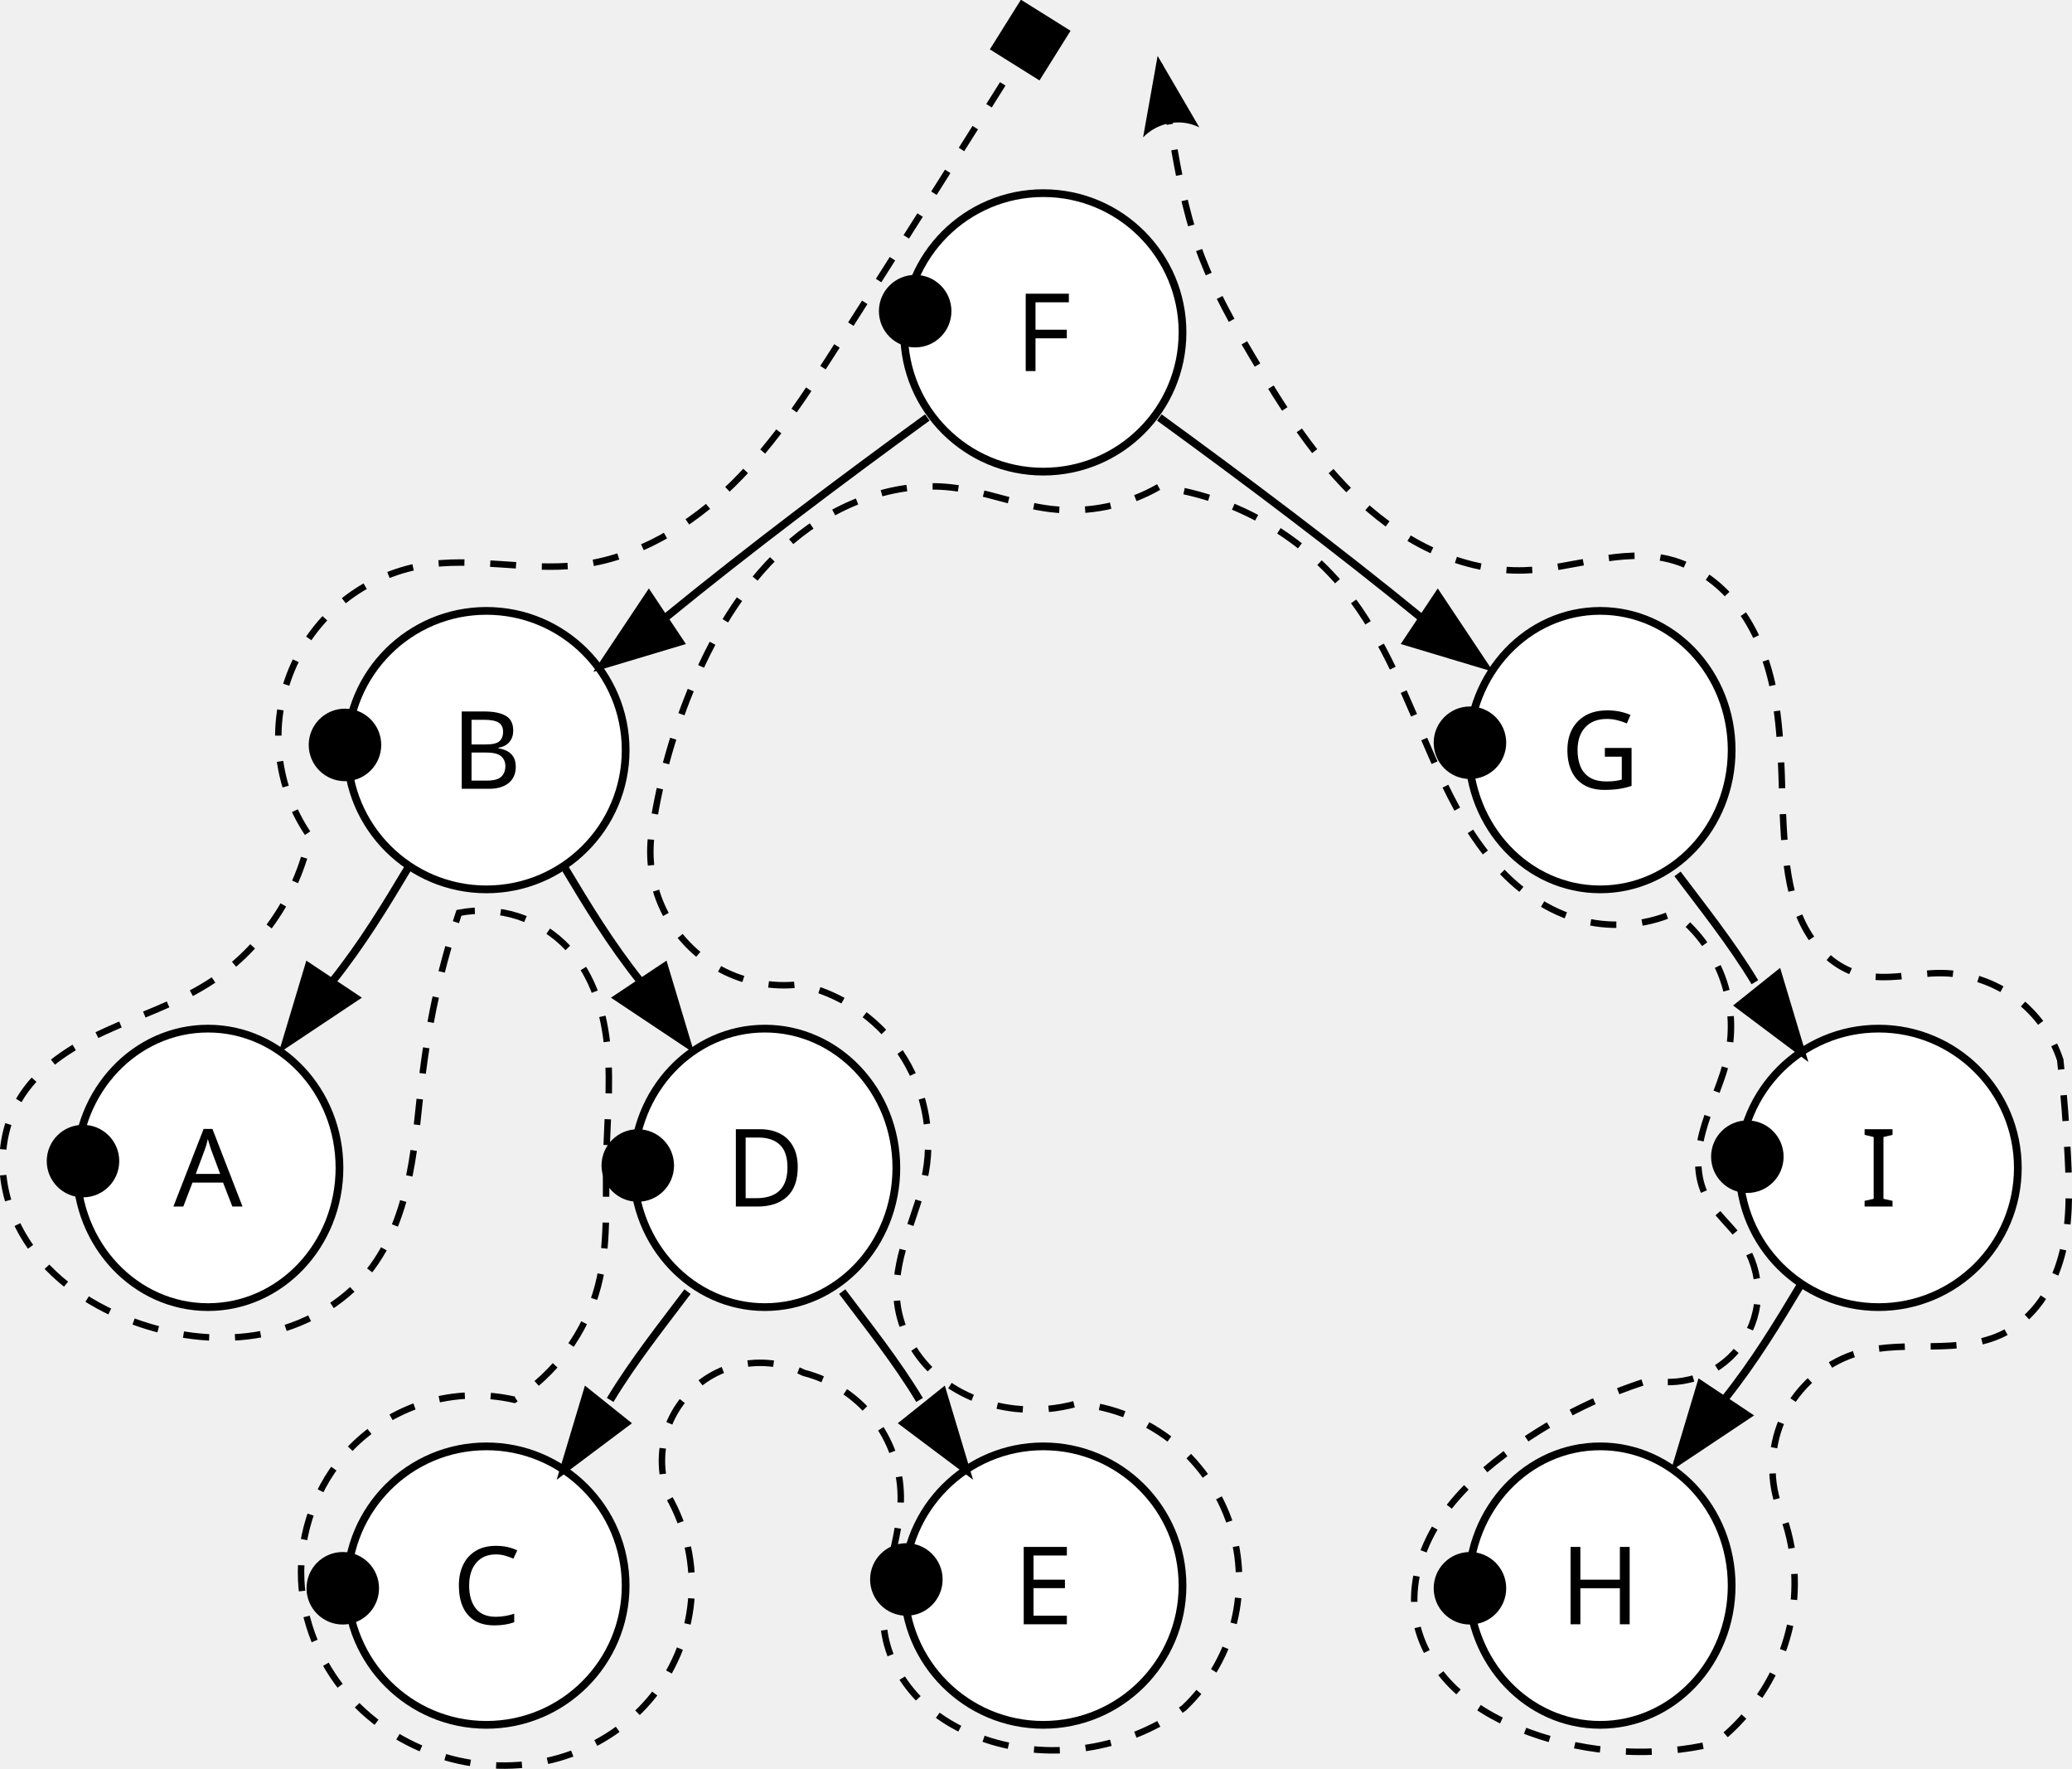
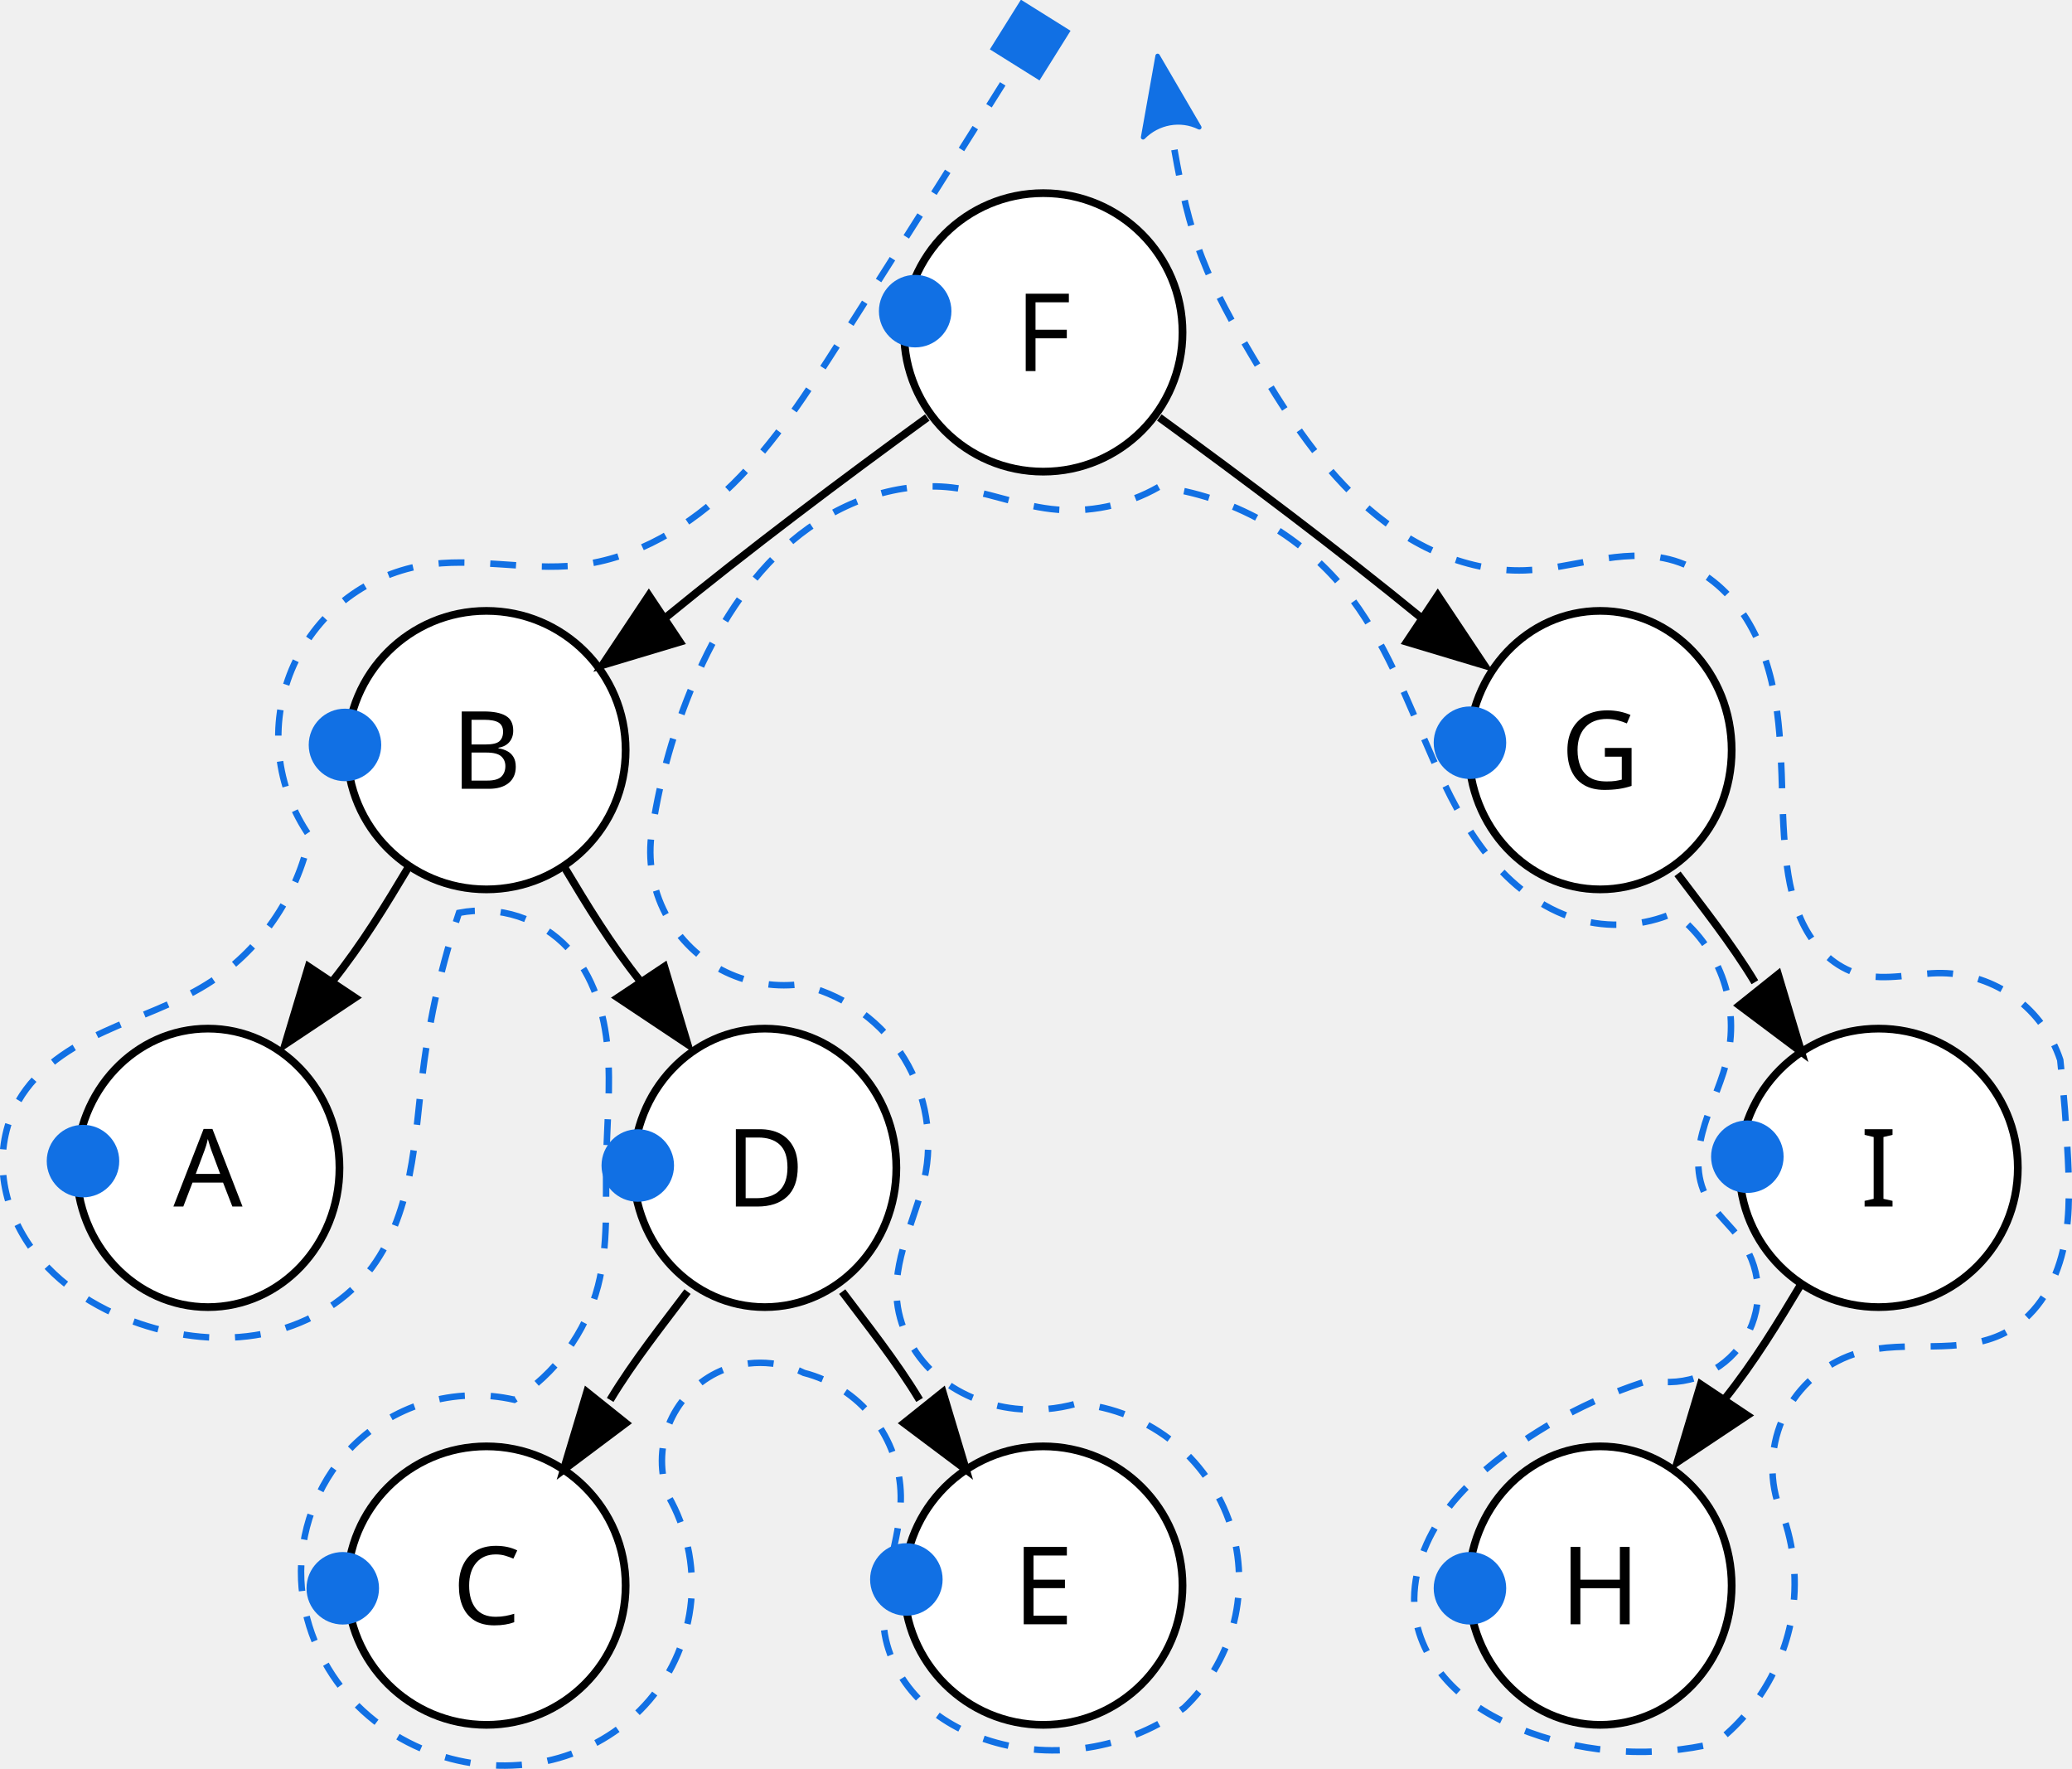
<svg xmlns="http://www.w3.org/2000/svg" width="265.906" height="226.944" id="svg3953" version="1.1">
  <defs id="defs3955">
    <marker orient="auto" refY="0" refX="0" id="SquareL" style="overflow:visible">
-       <path id="path4940" d="M -5,-5 -5,5 5,5 5,-5 -5,-5 z" style="fill-rule:evenodd;stroke:#000000;stroke-width:1pt;marker-start:none" transform="scale(0.8,0.8)" />
+       <path id="path4940" d="M -5,-5 -5,5 5,5 5,-5 -5,-5 z" style="fill-rule:evenodd;fill:#1170e4;stroke:#1170e4;stroke-width:1pt;marker-start:none" transform="scale(0.8,0.8)" />
    </marker>
    <marker style="overflow:visible" id="DistanceStart" refX="0" refY="0" orient="auto">
      <g id="g2300">
-         <path style="fill:none;stroke:#ffffff;stroke-width:1.15;stroke-linecap:square" d="M 0,0 2,0" id="path2306" />
-         <path style="fill:#000000;fill-rule:evenodd;stroke:none" d="M 0,0 13,4 9,0 13,-4 0,0 z" id="path2302" />
-         <path style="fill:none;stroke:#000000;stroke-width:1;stroke-linecap:square" d="M 0,-4 0,40" id="path2304" />
+         <path style="fill:#1170e4;stroke:#1170e4;stroke-width:1.15;stroke-linecap:square" d="M 0,0 2,0" id="path2306" />
+         <path style="fill:#1170e4;fill-rule:evenodd;stroke:#1170e4" d="M 0,0 13,4 9,0 13,-4 0,0 z" id="path2302" />
+         <path style="fill:#1170e4;stroke:#1170e4;stroke-width:1;stroke-linecap:square" d="M 0,-4 0,40" id="path2304" />
      </g>
    </marker>
    <marker orient="auto" refY="0" refX="0" id="DotL" style="overflow:visible">
-       <path id="path4931" d="m -2.5,-1 c 0,2.76 -2.24,5 -5,5 -2.76,0 -5,-2.24 -5,-5 0,-2.76 2.24,-5 5,-5 2.76,0 5,2.24 5,5 z" style="fill-rule:evenodd;stroke:#000000;stroke-width:1pt;marker-start:none;marker-end:none" transform="matrix(0.8,0,0,0.8,5.92,0.8)" />
+       <path id="path4931" d="m -2.5,-1 c 0,2.76 -2.24,5 -5,5 -2.76,0 -5,-2.24 -5,-5 0,-2.76 2.24,-5 5,-5 2.76,0 5,2.24 5,5 z" style="fill:#1170e4;fill-rule:evenodd;stroke:#1170e4;stroke-width:1pt;marker-start:none;marker-end:none" transform="matrix(0.8,0,0,0.8,5.92,0.8)" />
    </marker>
    <marker orient="auto" refY="0" refX="0" id="Arrow2Lend" style="overflow:visible">
-       <path id="path4890" style="font-size:12px;fill-rule:evenodd;stroke-width:0.625;stroke-linejoin:round" d="M 8.719,4.034 -2.207,0.016 8.719,-4.002 c -1.745,2.372 -1.735,5.617 -6e-7,8.035 z" transform="matrix(-1.1,0,0,-1.1,-1.1,0)" />
+       <path id="path4890" style="font-size:12px;fill-rule:evenodd;fill:#1170e4;stroke:#1170e4;stroke-width:0.625;stroke-linejoin:round" d="M 8.719,4.034 -2.207,0.016 8.719,-4.002 c -1.745,2.372 -1.735,5.617 -6e-7,8.035 z" transform="matrix(-1.1,0,0,-1.1,-1.1,0)" />
    </marker>
    <marker orient="auto" refY="0" refX="0" id="Arrow1Lstart" style="overflow:visible">
-       <path id="path4869" d="M 0,0 5,-5 -12.5,0 5,5 0,0 z" style="fill-rule:evenodd;stroke:#000000;stroke-width:1pt;marker-start:none" transform="matrix(0.8,0,0,0.8,10,0)" />
+       <path id="path4869" d="M 0,0 5,-5 -12.5,0 5,5 0,0 z" style="fill:#1170e4;fill-rule:evenodd;stroke:#1170e4;stroke-width:1pt;marker-start:none" transform="matrix(0.8,0,0,0.8,10,0)" />
    </marker>
  </defs>
  <g id="layer1" transform="translate(-275.6562,-78.77478)">
    <g transform="matrix(0.9925764,0,0,0.9925764,278.5265,98.59406)" id="graph0" class="graph" style="font-size:14px;font-family:Times-Roman">
      <g id="node1" class="node">
        <ellipse d="m 78,185 c 0,9.941 -8.059,18 -18,18 -9.941,0 -18,-8.059 -18,-18 0,-9.941 8.059,-18 18,-18 9.941,0 18,8.059 18,18 z" cx="60" cy="185" rx="18" ry="18" style="fill:#ffffff;stroke:#000000" id="ellipse10" />
        <text style="text-anchor:middle" x="60" y="190" id="text12">C</text>
      </g>
      <g id="node2" class="node">
        <ellipse d="m 150,185 c 0,9.941 -8.059,18 -18,18 -9.941,0 -18,-8.059 -18,-18 0,-9.941 8.059,-18 18,-18 9.941,0 18,8.059 18,18 z" cx="132" cy="185" rx="18" ry="18" style="fill:#ffffff;stroke:#000000" id="ellipse17" />
        <text style="text-anchor:middle" x="132" y="190" id="text19">E</text>
      </g>
      <g id="node3" class="node">
        <ellipse d="m 221,185 c 0,9.941 -7.611,18 -17,18 -9.389,0 -17,-8.059 -17,-18 0,-9.941 7.611,-18 17,-18 9.389,0 17,8.059 17,18 z" cx="204" cy="185" rx="17" ry="18" style="fill:#ffffff;stroke:#000000" id="ellipse24" />
        <text style="text-anchor:middle" x="204" y="190" id="text26">H</text>
      </g>
      <g id="node4" class="node">
        <ellipse d="m 41,131 c 0,9.941 -7.611,18 -17,18 -9.389,0 -17,-8.059 -17,-18 0,-9.941 7.611,-18 17,-18 9.389,0 17,8.059 17,18 z" cx="24" cy="131" rx="17" ry="18" style="fill:#ffffff;stroke:#000000" id="ellipse31" />
        <text style="text-anchor:middle" x="24" y="136" id="text33">A</text>
      </g>
      <g id="node5" class="node">
        <ellipse d="m 113,131 c 0,9.941 -7.611,18 -17,18 -9.389,0 -17,-8.059 -17,-18 0,-9.941 7.611,-18 17,-18 9.389,0 17,8.059 17,18 z" cx="96" cy="131" rx="17" ry="18" style="fill:#ffffff;stroke:#000000" id="ellipse38" />
        <text style="text-anchor:middle" x="96" y="136" id="text40">D</text>
      </g>
      <g id="edge6" class="edge">
        <path style="fill:none;stroke:#000000" d="m 86,147 c -3,4 -7,9 -10,14" id="path45" />
        <polygon style="fill:#000000;stroke:#000000" points="78,164 70,170 73,160 78,164 " id="polygon47" />
      </g>
      <g id="edge8" class="edge">
        <path style="fill:none;stroke:#000000" d="m 106,147 c 3,4 7,9 10,14" id="path52" />
        <polygon style="fill:#000000;stroke:#000000" points="119,160 122,170 114,164 119,160 " id="polygon54" />
      </g>
      <g id="node6" class="node">
        <ellipse d="m 258,131 c 0,9.941 -8.059,18 -18,18 -9.941,0 -18,-8.059 -18,-18 0,-9.941 8.059,-18 18,-18 9.941,0 18,8.059 18,18 z" cx="240" cy="131" rx="18" ry="18" style="fill:#ffffff;stroke:#000000" id="ellipse59" />
        <text style="text-anchor:middle" x="240" y="136" id="text61">I</text>
      </g>
      <g id="edge12" class="edge">
        <path style="fill:none;stroke:#000000" d="m 230,146 c -3,5 -6,10 -10,15" id="path66" />
        <polygon style="fill:#000000;stroke:#000000" points="223,163 214,169 217,159 223,163 " id="polygon68" />
      </g>
      <g id="node7" class="node">
        <ellipse d="m 78,77 c 0,9.941 -8.059,18 -18,18 -9.941,0 -18,-8.059 -18,-18 0,-9.941 8.059,-18 18,-18 9.941,0 18,8.059 18,18 z" cx="60" cy="77" rx="18" ry="18" style="fill:#ffffff;stroke:#000000" id="ellipse73" />
        <text style="text-anchor:middle" x="60" y="82" id="text75">B</text>
      </g>
      <g id="edge3" class="edge">
        <path style="fill:none;stroke:#000000" d="m 50,92 c -3,5 -6,10 -10,15" id="path80" />
        <polygon style="fill:#000000;stroke:#000000" points="43,109 34,115 37,105 43,109 " id="polygon82" />
      </g>
      <g id="edge5" class="edge">
        <path style="fill:none;stroke:#000000" d="m 70,92 c 3,5 6,10 10,15" id="path87" />
        <polygon style="fill:#000000;stroke:#000000" points="83,105 86,115 77,109 83,105 " id="polygon89" />
      </g>
      <g id="node8" class="node">
        <ellipse d="m 221,77 c 0,9.941 -7.611,18 -17,18 -9.389,0 -17,-8.059 -17,-18 0,-9.941 7.611,-18 17,-18 9.389,0 17,8.059 17,18 z" cx="204" cy="77" rx="17" ry="18" style="fill:#ffffff;stroke:#000000" id="ellipse94" />
        <text style="text-anchor:middle" x="204" y="82" id="text96">G</text>
      </g>
      <g id="edge11" class="edge">
        <path style="fill:none;stroke:#000000" d="m 214,93 c 3,4 7,9 10,14" id="path101" />
        <polygon style="fill:#000000;stroke:#000000" points="227,106 230,116 222,110 227,106 " id="polygon103" />
      </g>
      <g id="node9" class="node">
        <ellipse d="m 150,23 c 0,9.941 -8.059,18 -18,18 -9.941,0 -18,-8.059 -18,-18 0,-9.941 8.059,-18 18,-18 9.941,0 18,8.059 18,18 z" cx="132" cy="23" rx="18" ry="18" style="fill:#ffffff;stroke:#000000" id="ellipse108" />
        <text style="text-anchor:middle" x="132" y="28" id="text110">F</text>
      </g>
      <g id="edge2" class="edge">
        <path style="fill:none;stroke:#000000" d="M 117,34 C 106,42 94,51 83,60" id="path115" />
        <polygon style="fill:#000000;stroke:#000000" points="85,63 75,66 81,57 85,63 " id="polygon117" />
      </g>
      <g id="edge10" class="edge">
        <path style="fill:none;stroke:#000000" d="m 147,34 c 11,8 23,17 34,26" id="path122" />
        <polygon style="fill:#000000;stroke:#000000" points="183,57 189,66 179,63 183,57 " id="polygon124" />
      </g>
    </g>
-     <path style="fill:none;stroke:#000000;stroke-width:0.829;stroke-linecap:butt;stroke-linejoin:miter;stroke-miterlimit:4;stroke-opacity:1;stroke-dasharray:3.316, 3.316;stroke-dashoffset:0;marker-start:url(#SquareL);marker-end:url(#Arrow2Lend)" d="m 407.866,83.916 c -8.092,12.934 -16.242,25.833 -24.448,38.695 -4.109,6.44 -8.28,12.931 -13.725,18.289 -5.443,5.357 -12.351,9.564 -19.942,10.402 -3.305,0.365 -6.644,0.089 -9.961,-0.136 -1e-5,0 -3e-5,0 -4e-5,0 -3.308,-0.224 -6.652,-0.399 -9.919,0.164 -3.679,0.634 -7.192,2.211 -10.111,4.539 -10e-6,1e-5 -2e-5,2e-5 -3e-5,2e-5 -2.919,2.328 -5.238,5.402 -6.674,8.848 -1.436,3.446 -1.988,7.257 -1.587,10.969 0.401,3.712 1.754,7.317 3.893,10.377 -1.573,7.776 -6.477,14.833 -13.215,19.02 -4.086,2.539 -8.721,4.026 -13.09,6.04 -2e-5,0 -3e-5,1e-5 -4e-5,2e-5 -4.367,2.014 -8.657,4.739 -11.057,8.906 -10e-6,1e-5 -10e-6,2e-5 -2e-5,3e-5 -1.55,2.691 -2.21,5.863 -2.007,8.961 0.203,3.099 1.253,6.121 2.893,8.758 3.278,5.274 8.796,8.884 14.679,10.871 10e-6,0 2e-5,1e-5 4e-5,1e-5 5.052,1.706 10.531,2.322 15.766,1.306 1e-5,-1e-5 2e-5,-1e-5 3e-5,-1e-5 5.233,-1.015 10.204,-3.732 13.537,-7.892 2.833,-3.536 4.392,-7.94 5.289,-12.381 0,-1e-5 10e-6,-3e-5 10e-6,-4e-5 0.898,-4.441 1.181,-8.98 1.751,-13.475 0.873,-6.888 2.422,-13.69 4.618,-20.276 2.522,-0.496 5.171,-0.336 7.615,0.46 2.444,0.796 4.679,2.227 6.425,4.113 2e-5,1e-5 3e-5,3e-5 5e-5,5e-5 3.211,3.469 4.631,8.273 5.041,12.983 0.41,4.711 -0.085,9.447 -0.179,14.175 -0.107,5.408 0.302,10.912 -1.06,16.147 -1.557,5.985 -5.486,11.326 -10.736,14.595 -3.776,-0.864 -7.779,-0.722 -11.484,0.407 -3.705,1.129 -7.107,3.245 -9.758,6.068 -4.154,4.423 -6.38,10.585 -6.11,16.646 0,2e-5 0,3e-5 0,4e-5 0.238,5.341 2.369,10.562 5.838,14.629 10e-6,10e-6 2e-5,2e-5 3e-5,3e-5 3.47,4.068 8.248,6.979 13.422,8.326 4.512,1.174 9.341,1.171 13.821,-0.118 4.48,-1.29 8.596,-3.877 11.615,-7.429 3.022,-3.556 4.917,-8.06 5.346,-12.708 10e-6,-3e-5 10e-6,-5e-5 10e-6,-8e-5 0.429,-4.647 -0.61,-9.422 -2.931,-13.471 -1.104,-2.895 -1.09,-6.204 0.039,-9.09 0,-10e-6 1e-5,-3e-5 1e-5,-4e-5 1.128,-2.886 3.362,-5.327 6.137,-6.706 3.472,-1.725 7.761,-1.725 11.233,0 3.479,0.888 6.651,2.949 8.876,5.768 2.225,2.819 3.493,6.382 3.548,9.973 0.045,2.89 -0.667,5.73 -1.3,8.55 -0.633,2.82 -1.194,5.716 -0.846,8.585 0,2e-5 0,3e-5 0,4e-5 0.438,3.608 2.333,6.964 4.973,9.462 2.641,2.498 5.992,4.174 9.498,5.134 10e-6,0 2e-5,1e-5 4e-5,1e-5 8.134,2.226 17.273,0.513 24.049,-4.508 2.954,-2.808 5.13,-6.429 6.222,-10.356 1.092,-3.927 1.099,-8.151 0.019,-12.082 -1.222,-4.449 -3.842,-8.506 -7.395,-11.45 -3.553,-2.944 -8.025,-4.765 -12.624,-5.141 -2e-5,0 -3e-5,0 -4e-5,0 -2.568,0.724 -5.277,0.948 -7.929,0.656 -10e-6,0 -2e-5,0 -4e-5,0 -3.776,-0.416 -7.47,-1.914 -10.288,-4.462 -10e-6,-1e-5 -2e-5,-1e-5 -2e-5,-2e-5 -2.817,-2.547 -4.707,-6.174 -4.91,-9.966 -0.147,-2.748 0.563,-5.469 1.415,-8.086 0.852,-2.617 1.857,-5.201 2.333,-7.912 0.924,-5.267 -0.282,-10.884 -3.286,-15.308 -3.004,-4.424 -7.78,-7.617 -13.016,-8.701 -3.389,0.388 -6.892,-0.268 -9.912,-1.857 -2e-5,-1e-5 -4e-5,-2e-5 -7e-5,-3e-5 -3.236,-1.702 -5.901,-4.473 -7.477,-7.773 -1.575,-3.3 -2.054,-7.115 -1.342,-10.702 0,-2e-5 1e-5,-5e-5 1e-5,-7e-5 0.986,-6.307 2.755,-12.49 5.253,-18.364 1e-5,-2e-5 2e-5,-5e-5 3e-5,-7e-5 2.908,-6.836 6.898,-13.358 12.563,-18.165 5.661,-4.804 13.166,-7.752 20.541,-6.897 4.324,0.502 8.427,2.254 12.751,2.762 4.758,0.559 9.691,-0.455 13.843,-2.845 2e-5,-2e-5 4e-5,-3e-5 6e-5,-4e-5 9.24,1.134 17.984,5.978 23.845,13.21 5.152,6.358 7.996,14.215 11.306,21.699 1.925,4.351 4.058,8.661 7.033,12.374 10e-6,2e-5 3e-5,4e-5 5e-5,6e-5 2.975,3.712 6.873,6.824 11.435,8.169 2e-5,1e-5 5e-5,1e-5 7e-5,2e-5 4.083,1.204 8.592,0.917 12.489,-0.795 2.771,2.063 4.932,4.935 6.148,8.168 10e-6,2e-5 2e-5,4e-5 2e-5,6e-5 1.215,3.233 1.48,6.819 0.754,10.196 -0.645,3.001 -2.038,5.785 -2.95,8.716 -0.456,1.466 -0.792,2.979 -0.842,4.513 -0.05,1.534 0.195,3.095 0.855,4.48 1.122,2.353 3.318,4 4.789,6.152 10e-6,2e-5 3e-5,4e-5 4e-5,6e-5 1.285,1.881 1.993,4.151 2.004,6.429 0,2e-5 0,5e-5 0,7e-5 0.011,2.278 -0.674,4.555 -1.94,6.448 -1.266,1.893 -3.109,3.396 -5.218,4.256 -2.109,0.859 -4.478,1.072 -6.707,0.603 -6.72,2.08 -13.077,5.33 -18.697,9.56 -3.434,2.584 -6.638,5.585 -8.832,9.28 -2.193,3.694 -3.307,8.163 -2.401,12.363 0.738,3.425 2.776,6.491 5.391,8.823 2.615,2.332 5.788,3.973 9.08,5.172 2e-5,1e-5 5e-5,2e-5 7e-5,3e-5 7.6,2.769 16.02,3.251 23.886,1.367 2e-5,-10e-6 4e-5,-3e-5 6e-5,-4e-5 5.556,-4.244 9.267,-10.84 10.009,-17.791 0.483,-4.519 -0.255,-9.164 -2.113,-13.311 -1.128,-3.871 -0.642,-8.192 1.317,-11.716 1.959,-3.524 5.372,-6.218 9.255,-7.304 3.034,-0.848 6.239,-0.741 9.389,-0.784 3.15,-0.043 6.404,-0.27 9.21,-1.701 1.871,-0.954 3.463,-2.414 4.682,-4.124 1.219,-1.709 2.074,-3.663 2.631,-5.688 0,-2e-5 10e-6,-4e-5 2e-5,-7e-5 1.114,-4.049 1.045,-8.321 0.845,-12.515 0,-2e-5 0,-5e-5 0,-7e-5 -0.203,-4.246 -0.532,-8.485 -0.987,-12.711 -1.047,-3.184 -3.11,-6.027 -5.812,-8.01 -2.702,-1.983 -6.034,-3.097 -9.385,-3.139 -1.771,-0.022 -3.53,0.245 -5.294,0.401 -1.764,0.156 -3.568,0.199 -5.278,-0.263 -1.525,-0.411 -2.931,-1.218 -4.113,-2.266 -2e-5,-2e-5 -3e-5,-3e-5 -5e-5,-5e-5 -1.181,-1.048 -2.142,-2.333 -2.887,-3.726 -1.49,-2.785 -2.111,-5.952 -2.447,-9.093 0,-2e-5 -10e-6,-5e-5 -10e-6,-7e-5 -0.75,-6.999 -0.186,-14.132 -1.525,-21.043 -0.729,-3.766 -2.046,-7.469 -4.287,-10.582 -2.24,-3.112 -5.467,-5.605 -9.189,-6.526 -3.021,-0.748 -6.202,-0.446 -9.271,0.072 -3.069,0.518 -6.12,1.249 -9.231,1.351 -2e-5,0 -5e-5,0 -7e-5,0 -3.903,0.128 -7.811,-0.75 -11.383,-2.329 -3.572,-1.579 -6.818,-3.847 -9.691,-6.492 -5.747,-5.291 -9.967,-12.003 -13.946,-18.725 -2.399,-4.052 -4.713,-8.179 -6.408,-12.572 -1.695,-4.393 -2.679,-9.026 -3.503,-13.662 l -1.982,-11.15" id="path2938" />
-     <path style="fill:#000000;fill-opacity:1;stroke:#000000;stroke-width:1.048;stroke-linejoin:round;stroke-miterlimit:4;stroke-opacity:1;stroke-dasharray:none;stroke-dashoffset:0" id="path5876" d="m -141.429,122.705 c 0,2.959 -2.398,5.357 -5.357,5.357 -2.959,0 -5.357,-2.398 -5.357,-5.357 0,-2.959 2.398,-5.357 5.357,-5.357 2.959,0 5.357,2.398 5.357,5.357 z" transform="matrix(0.7910759,0,0,0.7910759,436.0468,77.2861)" />
-     <path style="fill:#000000;fill-opacity:1;stroke:#000000;stroke-width:1.048;stroke-linejoin:round;stroke-miterlimit:4;stroke-opacity:1;stroke-dasharray:none;stroke-dashoffset:0" id="path5876-9" d="m -141.429,122.705 c 0,2.959 -2.398,5.357 -5.357,5.357 -2.959,0 -5.357,-2.398 -5.357,-5.357 0,-2.959 2.398,-5.357 5.357,-5.357 2.959,0 5.357,2.398 5.357,5.357 z" transform="matrix(0.7910759,0,0,0.7910759,509.2213,21.62826)" />
-     <path style="fill:#000000;fill-opacity:1;stroke:#000000;stroke-width:1.048;stroke-linejoin:round;stroke-miterlimit:4;stroke-opacity:1;stroke-dasharray:none;stroke-dashoffset:0" id="path5876-2" d="m -141.429,122.705 c 0,2.959 -2.398,5.357 -5.357,5.357 -2.959,0 -5.357,-2.398 -5.357,-5.357 0,-2.959 2.398,-5.357 5.357,-5.357 2.959,0 5.357,2.398 5.357,5.357 z" transform="matrix(0.7910759,0,0,0.7910759,402.4261,130.6837)" />
-     <path style="fill:#000000;fill-opacity:1;stroke:#000000;stroke-width:1.048;stroke-linejoin:round;stroke-miterlimit:4;stroke-opacity:1;stroke-dasharray:none;stroke-dashoffset:0" id="path5876-95" d="m -141.429,122.705 c 0,2.959 -2.398,5.357 -5.357,5.357 -2.959,0 -5.357,-2.398 -5.357,-5.357 0,-2.959 2.398,-5.357 5.357,-5.357 2.959,0 5.357,2.398 5.357,5.357 z" transform="matrix(0.7910759,0,0,0.7910759,435.7643,185.494)" />
-     <path style="fill:#000000;fill-opacity:1;stroke:#000000;stroke-width:1.048;stroke-linejoin:round;stroke-miterlimit:4;stroke-opacity:1;stroke-dasharray:none;stroke-dashoffset:0" id="path5876-3" d="m -141.429,122.705 c 0,2.959 -2.398,5.357 -5.357,5.357 -2.959,0 -5.357,-2.398 -5.357,-5.357 0,-2.959 2.398,-5.357 5.357,-5.357 2.959,0 5.357,2.398 5.357,5.357 z" transform="matrix(0.7910759,0,0,0.7910759,473.6229,131.2488)" />
-     <path style="fill:#000000;fill-opacity:1;stroke:#000000;stroke-width:1.048;stroke-linejoin:round;stroke-miterlimit:4;stroke-opacity:1;stroke-dasharray:none;stroke-dashoffset:0" id="path5876-27" d="m -141.429,122.705 c 0,2.959 -2.398,5.357 -5.357,5.357 -2.959,0 -5.357,-2.398 -5.357,-5.357 0,-2.959 2.398,-5.357 5.357,-5.357 2.959,0 5.357,2.398 5.357,5.357 z" transform="matrix(0.7910759,0,0,0.7910759,508.0912,184.3639)" />
-     <path style="fill:#000000;fill-opacity:1;stroke:#000000;stroke-width:1.048;stroke-linejoin:round;stroke-miterlimit:4;stroke-opacity:1;stroke-dasharray:none;stroke-dashoffset:0" id="path5876-31" d="m -141.429,122.705 c 0,2.959 -2.398,5.357 -5.357,5.357 -2.959,0 -5.357,-2.398 -5.357,-5.357 0,-2.959 2.398,-5.357 5.357,-5.357 2.959,0 5.357,2.398 5.357,5.357 z" transform="matrix(0.7910759,0,0,0.7910759,580.4181,77.00357)" />
-     <path style="fill:#000000;fill-opacity:1;stroke:#000000;stroke-width:1.048;stroke-linejoin:round;stroke-miterlimit:4;stroke-opacity:1;stroke-dasharray:none;stroke-dashoffset:0" id="path5876-8" d="m -141.429,122.705 c 0,2.959 -2.398,5.357 -5.357,5.357 -2.959,0 -5.357,-2.398 -5.357,-5.357 0,-2.959 2.398,-5.357 5.357,-5.357 2.959,0 5.357,2.398 5.357,5.357 z" transform="matrix(0.7910759,0,0,0.7910759,616.0166,130.1187)" />
-     <path style="fill:#000000;fill-opacity:1;stroke:#000000;stroke-width:1.048;stroke-linejoin:round;stroke-miterlimit:4;stroke-opacity:1;stroke-dasharray:none;stroke-dashoffset:0" id="path5876-5" d="m -141.429,122.705 c 0,2.959 -2.398,5.357 -5.357,5.357 -2.959,0 -5.357,-2.398 -5.357,-5.357 0,-2.959 2.398,-5.357 5.357,-5.357 2.959,0 5.357,2.398 5.357,5.357 z" transform="matrix(0.7910759,0,0,0.7910759,580.4181,185.494)" />
+     <path style="fill:none;stroke:#1170e4;stroke-width:0.829;stroke-linecap:butt;stroke-linejoin:miter;stroke-miterlimit:4;stroke-opacity:1;stroke-dasharray:3.316, 3.316;stroke-dashoffset:0;marker-start:url(#SquareL);marker-end:url(#Arrow2Lend)" d="m 407.866,83.916 c -8.092,12.934 -16.242,25.833 -24.448,38.695 -4.109,6.44 -8.28,12.931 -13.725,18.289 -5.443,5.357 -12.351,9.564 -19.942,10.402 -3.305,0.365 -6.644,0.089 -9.961,-0.136 -1e-5,0 -3e-5,0 -4e-5,0 -3.308,-0.224 -6.652,-0.399 -9.919,0.164 -3.679,0.634 -7.192,2.211 -10.111,4.539 -10e-6,1e-5 -2e-5,2e-5 -3e-5,2e-5 -2.919,2.328 -5.238,5.402 -6.674,8.848 -1.436,3.446 -1.988,7.257 -1.587,10.969 0.401,3.712 1.754,7.317 3.893,10.377 -1.573,7.776 -6.477,14.833 -13.215,19.02 -4.086,2.539 -8.721,4.026 -13.09,6.04 -2e-5,0 -3e-5,1e-5 -4e-5,2e-5 -4.367,2.014 -8.657,4.739 -11.057,8.906 -10e-6,1e-5 -10e-6,2e-5 -2e-5,3e-5 -1.55,2.691 -2.21,5.863 -2.007,8.961 0.203,3.099 1.253,6.121 2.893,8.758 3.278,5.274 8.796,8.884 14.679,10.871 10e-6,0 2e-5,1e-5 4e-5,1e-5 5.052,1.706 10.531,2.322 15.766,1.306 1e-5,-1e-5 2e-5,-1e-5 3e-5,-1e-5 5.233,-1.015 10.204,-3.732 13.537,-7.892 2.833,-3.536 4.392,-7.94 5.289,-12.381 0,-1e-5 10e-6,-3e-5 10e-6,-4e-5 0.898,-4.441 1.181,-8.98 1.751,-13.475 0.873,-6.888 2.422,-13.69 4.618,-20.276 2.522,-0.496 5.171,-0.336 7.615,0.46 2.444,0.796 4.679,2.227 6.425,4.113 2e-5,1e-5 3e-5,3e-5 5e-5,5e-5 3.211,3.469 4.631,8.273 5.041,12.983 0.41,4.711 -0.085,9.447 -0.179,14.175 -0.107,5.408 0.302,10.912 -1.06,16.147 -1.557,5.985 -5.486,11.326 -10.736,14.595 -3.776,-0.864 -7.779,-0.722 -11.484,0.407 -3.705,1.129 -7.107,3.245 -9.758,6.068 -4.154,4.423 -6.38,10.585 -6.11,16.646 0,2e-5 0,3e-5 0,4e-5 0.238,5.341 2.369,10.562 5.838,14.629 10e-6,10e-6 2e-5,2e-5 3e-5,3e-5 3.47,4.068 8.248,6.979 13.422,8.326 4.512,1.174 9.341,1.171 13.821,-0.118 4.48,-1.29 8.596,-3.877 11.615,-7.429 3.022,-3.556 4.917,-8.06 5.346,-12.708 10e-6,-3e-5 10e-6,-5e-5 10e-6,-8e-5 0.429,-4.647 -0.61,-9.422 -2.931,-13.471 -1.104,-2.895 -1.09,-6.204 0.039,-9.09 0,-10e-6 1e-5,-3e-5 1e-5,-4e-5 1.128,-2.886 3.362,-5.327 6.137,-6.706 3.472,-1.725 7.761,-1.725 11.233,0 3.479,0.888 6.651,2.949 8.876,5.768 2.225,2.819 3.493,6.382 3.548,9.973 0.045,2.89 -0.667,5.73 -1.3,8.55 -0.633,2.82 -1.194,5.716 -0.846,8.585 0,2e-5 0,3e-5 0,4e-5 0.438,3.608 2.333,6.964 4.973,9.462 2.641,2.498 5.992,4.174 9.498,5.134 10e-6,0 2e-5,1e-5 4e-5,1e-5 8.134,2.226 17.273,0.513 24.049,-4.508 2.954,-2.808 5.13,-6.429 6.222,-10.356 1.092,-3.927 1.099,-8.151 0.019,-12.082 -1.222,-4.449 -3.842,-8.506 -7.395,-11.45 -3.553,-2.944 -8.025,-4.765 -12.624,-5.141 -2e-5,0 -3e-5,0 -4e-5,0 -2.568,0.724 -5.277,0.948 -7.929,0.656 -10e-6,0 -2e-5,0 -4e-5,0 -3.776,-0.416 -7.47,-1.914 -10.288,-4.462 -10e-6,-1e-5 -2e-5,-1e-5 -2e-5,-2e-5 -2.817,-2.547 -4.707,-6.174 -4.91,-9.966 -0.147,-2.748 0.563,-5.469 1.415,-8.086 0.852,-2.617 1.857,-5.201 2.333,-7.912 0.924,-5.267 -0.282,-10.884 -3.286,-15.308 -3.004,-4.424 -7.78,-7.617 -13.016,-8.701 -3.389,0.388 -6.892,-0.268 -9.912,-1.857 -2e-5,-1e-5 -4e-5,-2e-5 -7e-5,-3e-5 -3.236,-1.702 -5.901,-4.473 -7.477,-7.773 -1.575,-3.3 -2.054,-7.115 -1.342,-10.702 0,-2e-5 1e-5,-5e-5 1e-5,-7e-5 0.986,-6.307 2.755,-12.49 5.253,-18.364 1e-5,-2e-5 2e-5,-5e-5 3e-5,-7e-5 2.908,-6.836 6.898,-13.358 12.563,-18.165 5.661,-4.804 13.166,-7.752 20.541,-6.897 4.324,0.502 8.427,2.254 12.751,2.762 4.758,0.559 9.691,-0.455 13.843,-2.845 2e-5,-2e-5 4e-5,-3e-5 6e-5,-4e-5 9.24,1.134 17.984,5.978 23.845,13.21 5.152,6.358 7.996,14.215 11.306,21.699 1.925,4.351 4.058,8.661 7.033,12.374 10e-6,2e-5 3e-5,4e-5 5e-5,6e-5 2.975,3.712 6.873,6.824 11.435,8.169 2e-5,1e-5 5e-5,1e-5 7e-5,2e-5 4.083,1.204 8.592,0.917 12.489,-0.795 2.771,2.063 4.932,4.935 6.148,8.168 10e-6,2e-5 2e-5,4e-5 2e-5,6e-5 1.215,3.233 1.48,6.819 0.754,10.196 -0.645,3.001 -2.038,5.785 -2.95,8.716 -0.456,1.466 -0.792,2.979 -0.842,4.513 -0.05,1.534 0.195,3.095 0.855,4.48 1.122,2.353 3.318,4 4.789,6.152 10e-6,2e-5 3e-5,4e-5 4e-5,6e-5 1.285,1.881 1.993,4.151 2.004,6.429 0,2e-5 0,5e-5 0,7e-5 0.011,2.278 -0.674,4.555 -1.94,6.448 -1.266,1.893 -3.109,3.396 -5.218,4.256 -2.109,0.859 -4.478,1.072 -6.707,0.603 -6.72,2.08 -13.077,5.33 -18.697,9.56 -3.434,2.584 -6.638,5.585 -8.832,9.28 -2.193,3.694 -3.307,8.163 -2.401,12.363 0.738,3.425 2.776,6.491 5.391,8.823 2.615,2.332 5.788,3.973 9.08,5.172 2e-5,1e-5 5e-5,2e-5 7e-5,3e-5 7.6,2.769 16.02,3.251 23.886,1.367 2e-5,-10e-6 4e-5,-3e-5 6e-5,-4e-5 5.556,-4.244 9.267,-10.84 10.009,-17.791 0.483,-4.519 -0.255,-9.164 -2.113,-13.311 -1.128,-3.871 -0.642,-8.192 1.317,-11.716 1.959,-3.524 5.372,-6.218 9.255,-7.304 3.034,-0.848 6.239,-0.741 9.389,-0.784 3.15,-0.043 6.404,-0.27 9.21,-1.701 1.871,-0.954 3.463,-2.414 4.682,-4.124 1.219,-1.709 2.074,-3.663 2.631,-5.688 0,-2e-5 10e-6,-4e-5 2e-5,-7e-5 1.114,-4.049 1.045,-8.321 0.845,-12.515 0,-2e-5 0,-5e-5 0,-7e-5 -0.203,-4.246 -0.532,-8.485 -0.987,-12.711 -1.047,-3.184 -3.11,-6.027 -5.812,-8.01 -2.702,-1.983 -6.034,-3.097 -9.385,-3.139 -1.771,-0.022 -3.53,0.245 -5.294,0.401 -1.764,0.156 -3.568,0.199 -5.278,-0.263 -1.525,-0.411 -2.931,-1.218 -4.113,-2.266 -2e-5,-2e-5 -3e-5,-3e-5 -5e-5,-5e-5 -1.181,-1.048 -2.142,-2.333 -2.887,-3.726 -1.49,-2.785 -2.111,-5.952 -2.447,-9.093 0,-2e-5 -10e-6,-5e-5 -10e-6,-7e-5 -0.75,-6.999 -0.186,-14.132 -1.525,-21.043 -0.729,-3.766 -2.046,-7.469 -4.287,-10.582 -2.24,-3.112 -5.467,-5.605 -9.189,-6.526 -3.021,-0.748 -6.202,-0.446 -9.271,0.072 -3.069,0.518 -6.12,1.249 -9.231,1.351 -2e-5,0 -5e-5,0 -7e-5,0 -3.903,0.128 -7.811,-0.75 -11.383,-2.329 -3.572,-1.579 -6.818,-3.847 -9.691,-6.492 -5.747,-5.291 -9.967,-12.003 -13.946,-18.725 -2.399,-4.052 -4.713,-8.179 -6.408,-12.572 -1.695,-4.393 -2.679,-9.026 -3.503,-13.662 l -1.982,-11.15" id="path2938" />
+     <path style="fill:#1170e4;fill-opacity:1;stroke:#1170e4;stroke-width:1.048;stroke-linejoin:round;stroke-miterlimit:4;stroke-opacity:1;stroke-dasharray:none;stroke-dashoffset:0" id="path5876" d="m -141.429,122.705 c 0,2.959 -2.398,5.357 -5.357,5.357 -2.959,0 -5.357,-2.398 -5.357,-5.357 0,-2.959 2.398,-5.357 5.357,-5.357 2.959,0 5.357,2.398 5.357,5.357 z" transform="matrix(0.7910759,0,0,0.7910759,436.0468,77.2861)" />
+     <path style="fill:#1170e4;fill-opacity:1;stroke:#1170e4;stroke-width:1.048;stroke-linejoin:round;stroke-miterlimit:4;stroke-opacity:1;stroke-dasharray:none;stroke-dashoffset:0" id="path5876-9" d="m -141.429,122.705 c 0,2.959 -2.398,5.357 -5.357,5.357 -2.959,0 -5.357,-2.398 -5.357,-5.357 0,-2.959 2.398,-5.357 5.357,-5.357 2.959,0 5.357,2.398 5.357,5.357 z" transform="matrix(0.7910759,0,0,0.7910759,509.2213,21.62826)" />
+     <path style="fill:#1170e4;fill-opacity:1;stroke:#1170e4;stroke-width:1.048;stroke-linejoin:round;stroke-miterlimit:4;stroke-opacity:1;stroke-dasharray:none;stroke-dashoffset:0" id="path5876-2" d="m -141.429,122.705 c 0,2.959 -2.398,5.357 -5.357,5.357 -2.959,0 -5.357,-2.398 -5.357,-5.357 0,-2.959 2.398,-5.357 5.357,-5.357 2.959,0 5.357,2.398 5.357,5.357 z" transform="matrix(0.7910759,0,0,0.7910759,402.4261,130.6837)" />
+     <path style="fill:#1170e4;fill-opacity:1;stroke:#1170e4;stroke-width:1.048;stroke-linejoin:round;stroke-miterlimit:4;stroke-opacity:1;stroke-dasharray:none;stroke-dashoffset:0" id="path5876-95" d="m -141.429,122.705 c 0,2.959 -2.398,5.357 -5.357,5.357 -2.959,0 -5.357,-2.398 -5.357,-5.357 0,-2.959 2.398,-5.357 5.357,-5.357 2.959,0 5.357,2.398 5.357,5.357 z" transform="matrix(0.7910759,0,0,0.7910759,435.7643,185.494)" />
+     <path style="fill:#1170e4;fill-opacity:1;stroke:#1170e4;stroke-width:1.048;stroke-linejoin:round;stroke-miterlimit:4;stroke-opacity:1;stroke-dasharray:none;stroke-dashoffset:0" id="path5876-3" d="m -141.429,122.705 c 0,2.959 -2.398,5.357 -5.357,5.357 -2.959,0 -5.357,-2.398 -5.357,-5.357 0,-2.959 2.398,-5.357 5.357,-5.357 2.959,0 5.357,2.398 5.357,5.357 z" transform="matrix(0.7910759,0,0,0.7910759,473.6229,131.2488)" />
+     <path style="fill:#1170e4;fill-opacity:1;stroke:#1170e4;stroke-width:1.048;stroke-linejoin:round;stroke-miterlimit:4;stroke-opacity:1;stroke-dasharray:none;stroke-dashoffset:0" id="path5876-27" d="m -141.429,122.705 c 0,2.959 -2.398,5.357 -5.357,5.357 -2.959,0 -5.357,-2.398 -5.357,-5.357 0,-2.959 2.398,-5.357 5.357,-5.357 2.959,0 5.357,2.398 5.357,5.357 z" transform="matrix(0.7910759,0,0,0.7910759,508.0912,184.3639)" />
+     <path style="fill:#1170e4;fill-opacity:1;stroke:#1170e4;stroke-width:1.048;stroke-linejoin:round;stroke-miterlimit:4;stroke-opacity:1;stroke-dasharray:none;stroke-dashoffset:0" id="path5876-31" d="m -141.429,122.705 c 0,2.959 -2.398,5.357 -5.357,5.357 -2.959,0 -5.357,-2.398 -5.357,-5.357 0,-2.959 2.398,-5.357 5.357,-5.357 2.959,0 5.357,2.398 5.357,5.357 z" transform="matrix(0.7910759,0,0,0.7910759,580.4181,77.00357)" />
+     <path style="fill:#1170e4;fill-opacity:1;stroke:#1170e4;stroke-width:1.048;stroke-linejoin:round;stroke-miterlimit:4;stroke-opacity:1;stroke-dasharray:none;stroke-dashoffset:0" id="path5876-8" d="m -141.429,122.705 c 0,2.959 -2.398,5.357 -5.357,5.357 -2.959,0 -5.357,-2.398 -5.357,-5.357 0,-2.959 2.398,-5.357 5.357,-5.357 2.959,0 5.357,2.398 5.357,5.357 z" transform="matrix(0.7910759,0,0,0.7910759,616.0166,130.1187)" />
+     <path style="fill:#1170e4;fill-opacity:1;stroke:#1170e4;stroke-width:1.048;stroke-linejoin:round;stroke-miterlimit:4;stroke-opacity:1;stroke-dasharray:none;stroke-dashoffset:0" id="path5876-5" d="m -141.429,122.705 c 0,2.959 -2.398,5.357 -5.357,5.357 -2.959,0 -5.357,-2.398 -5.357,-5.357 0,-2.959 2.398,-5.357 5.357,-5.357 2.959,0 5.357,2.398 5.357,5.357 z" transform="matrix(0.7910759,0,0,0.7910759,580.4181,185.494)" />
  </g>
</svg>
